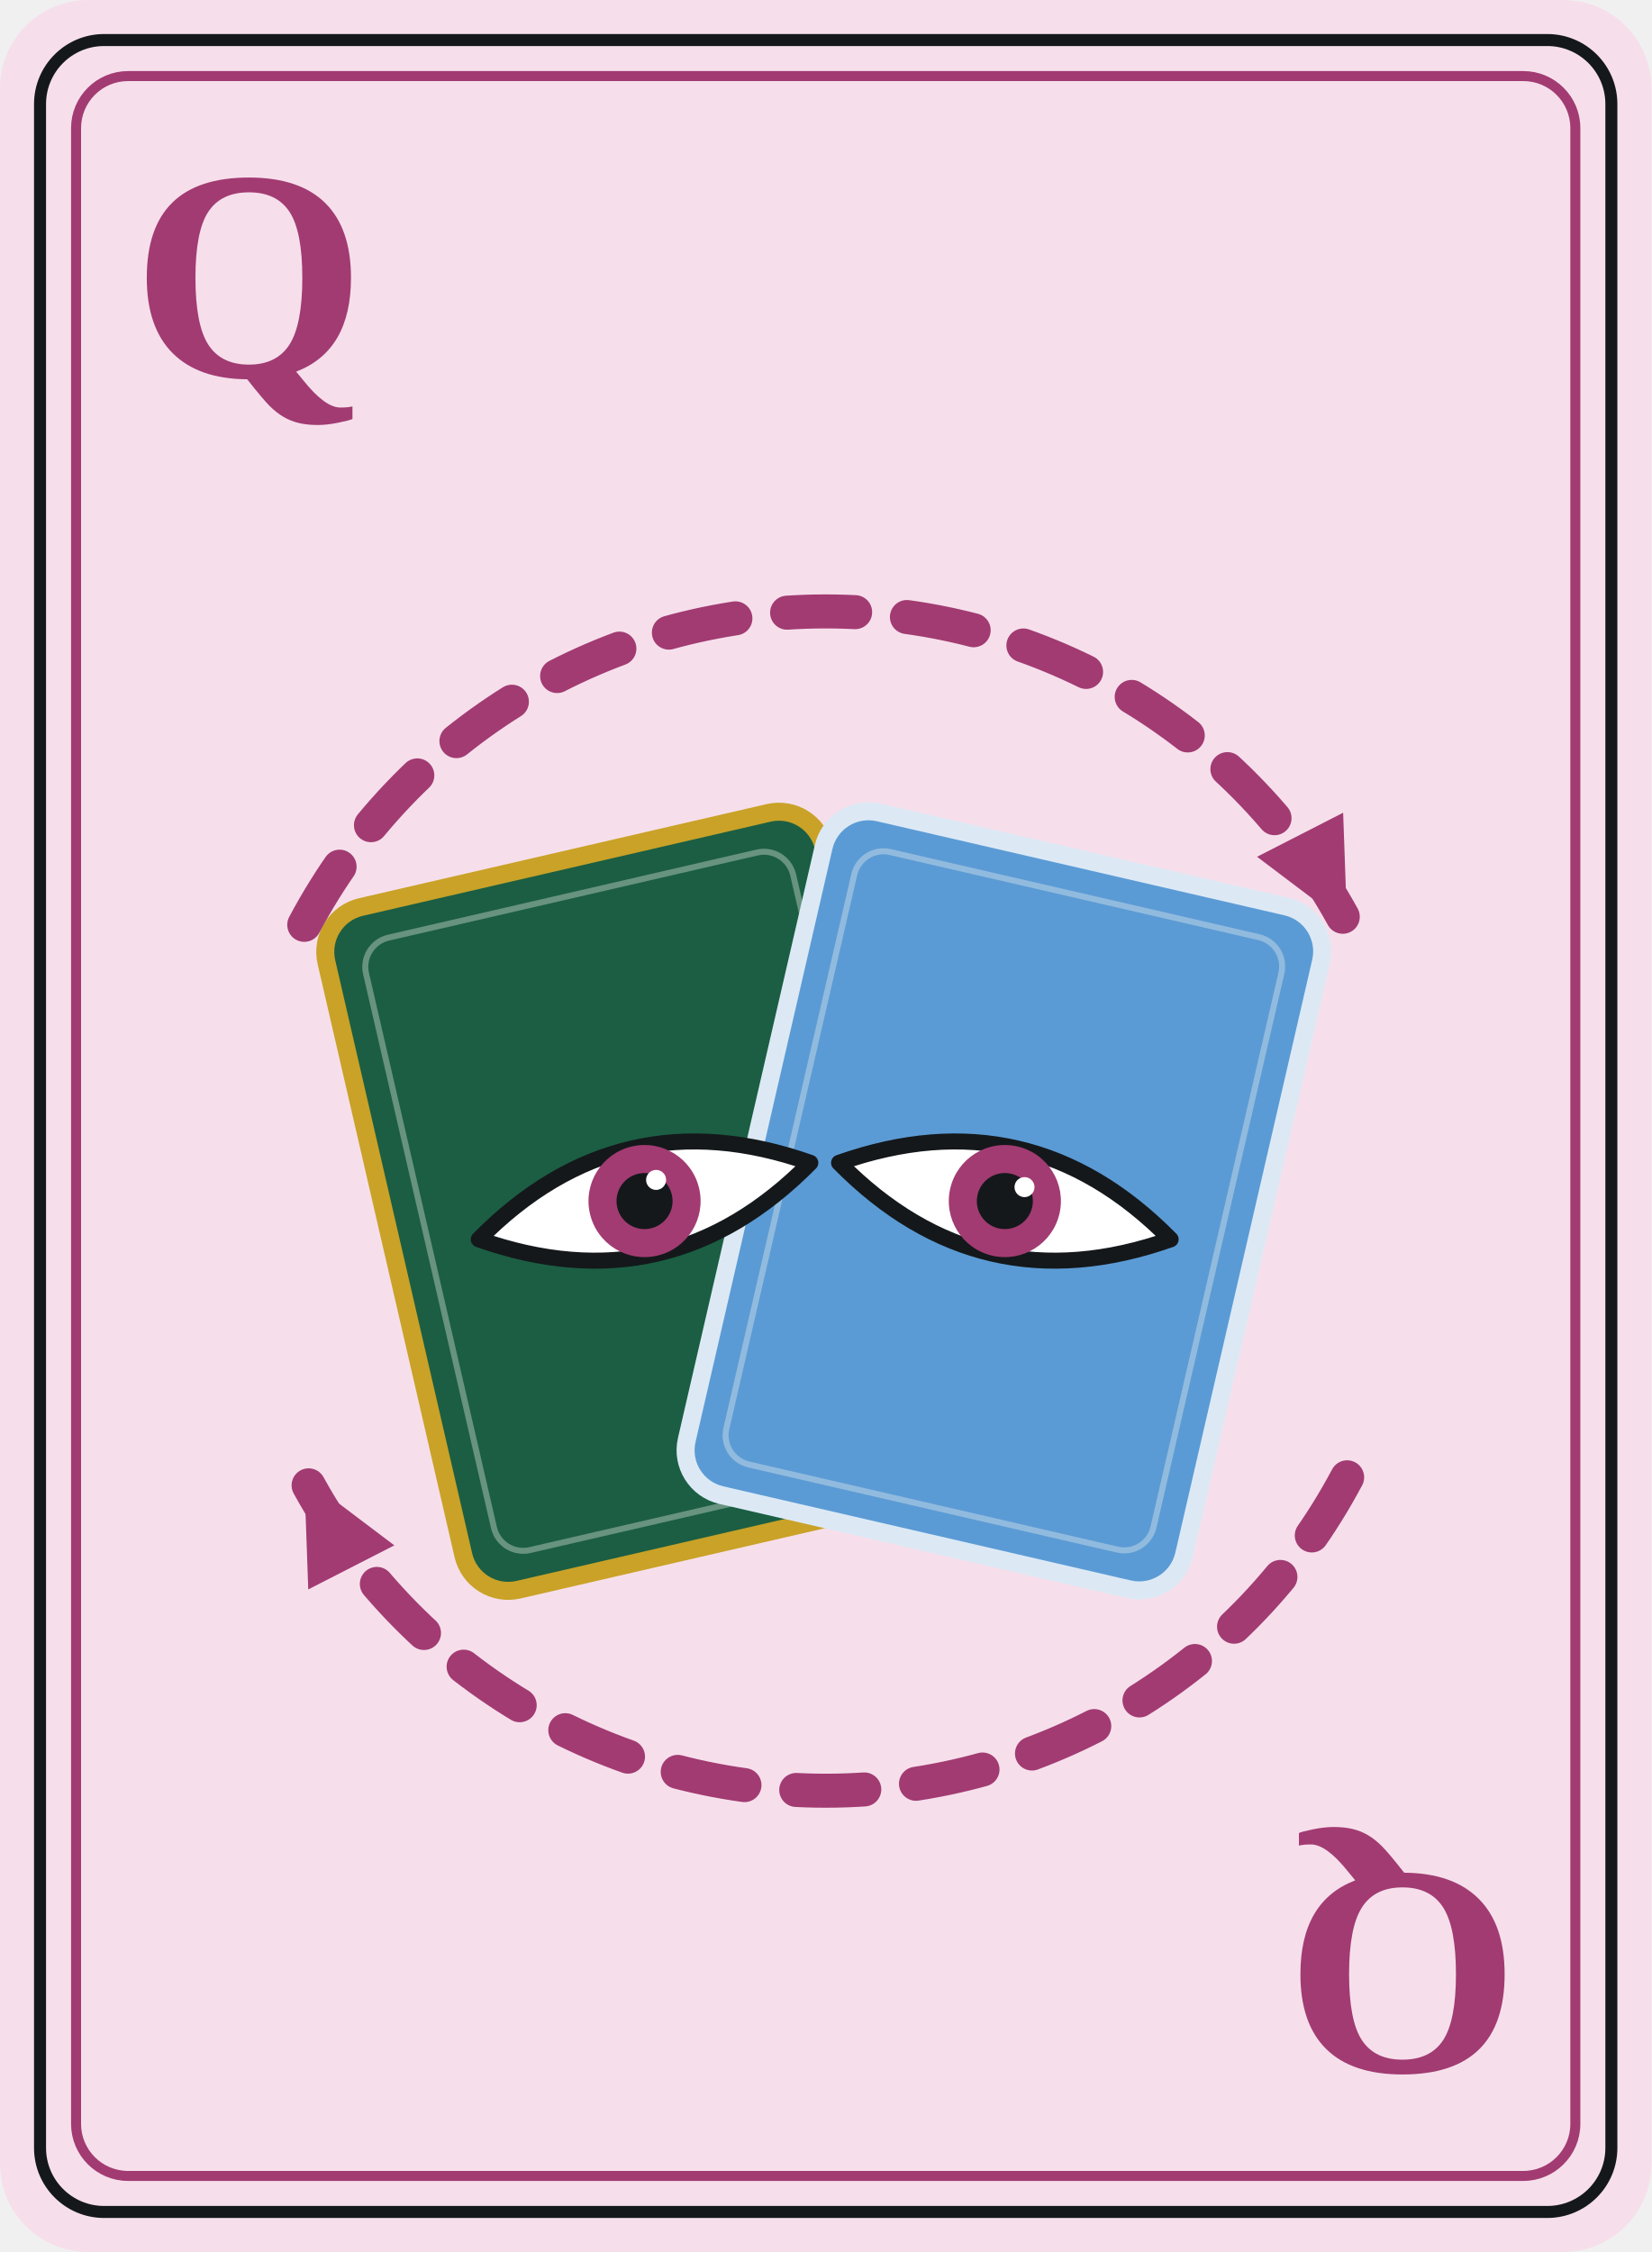
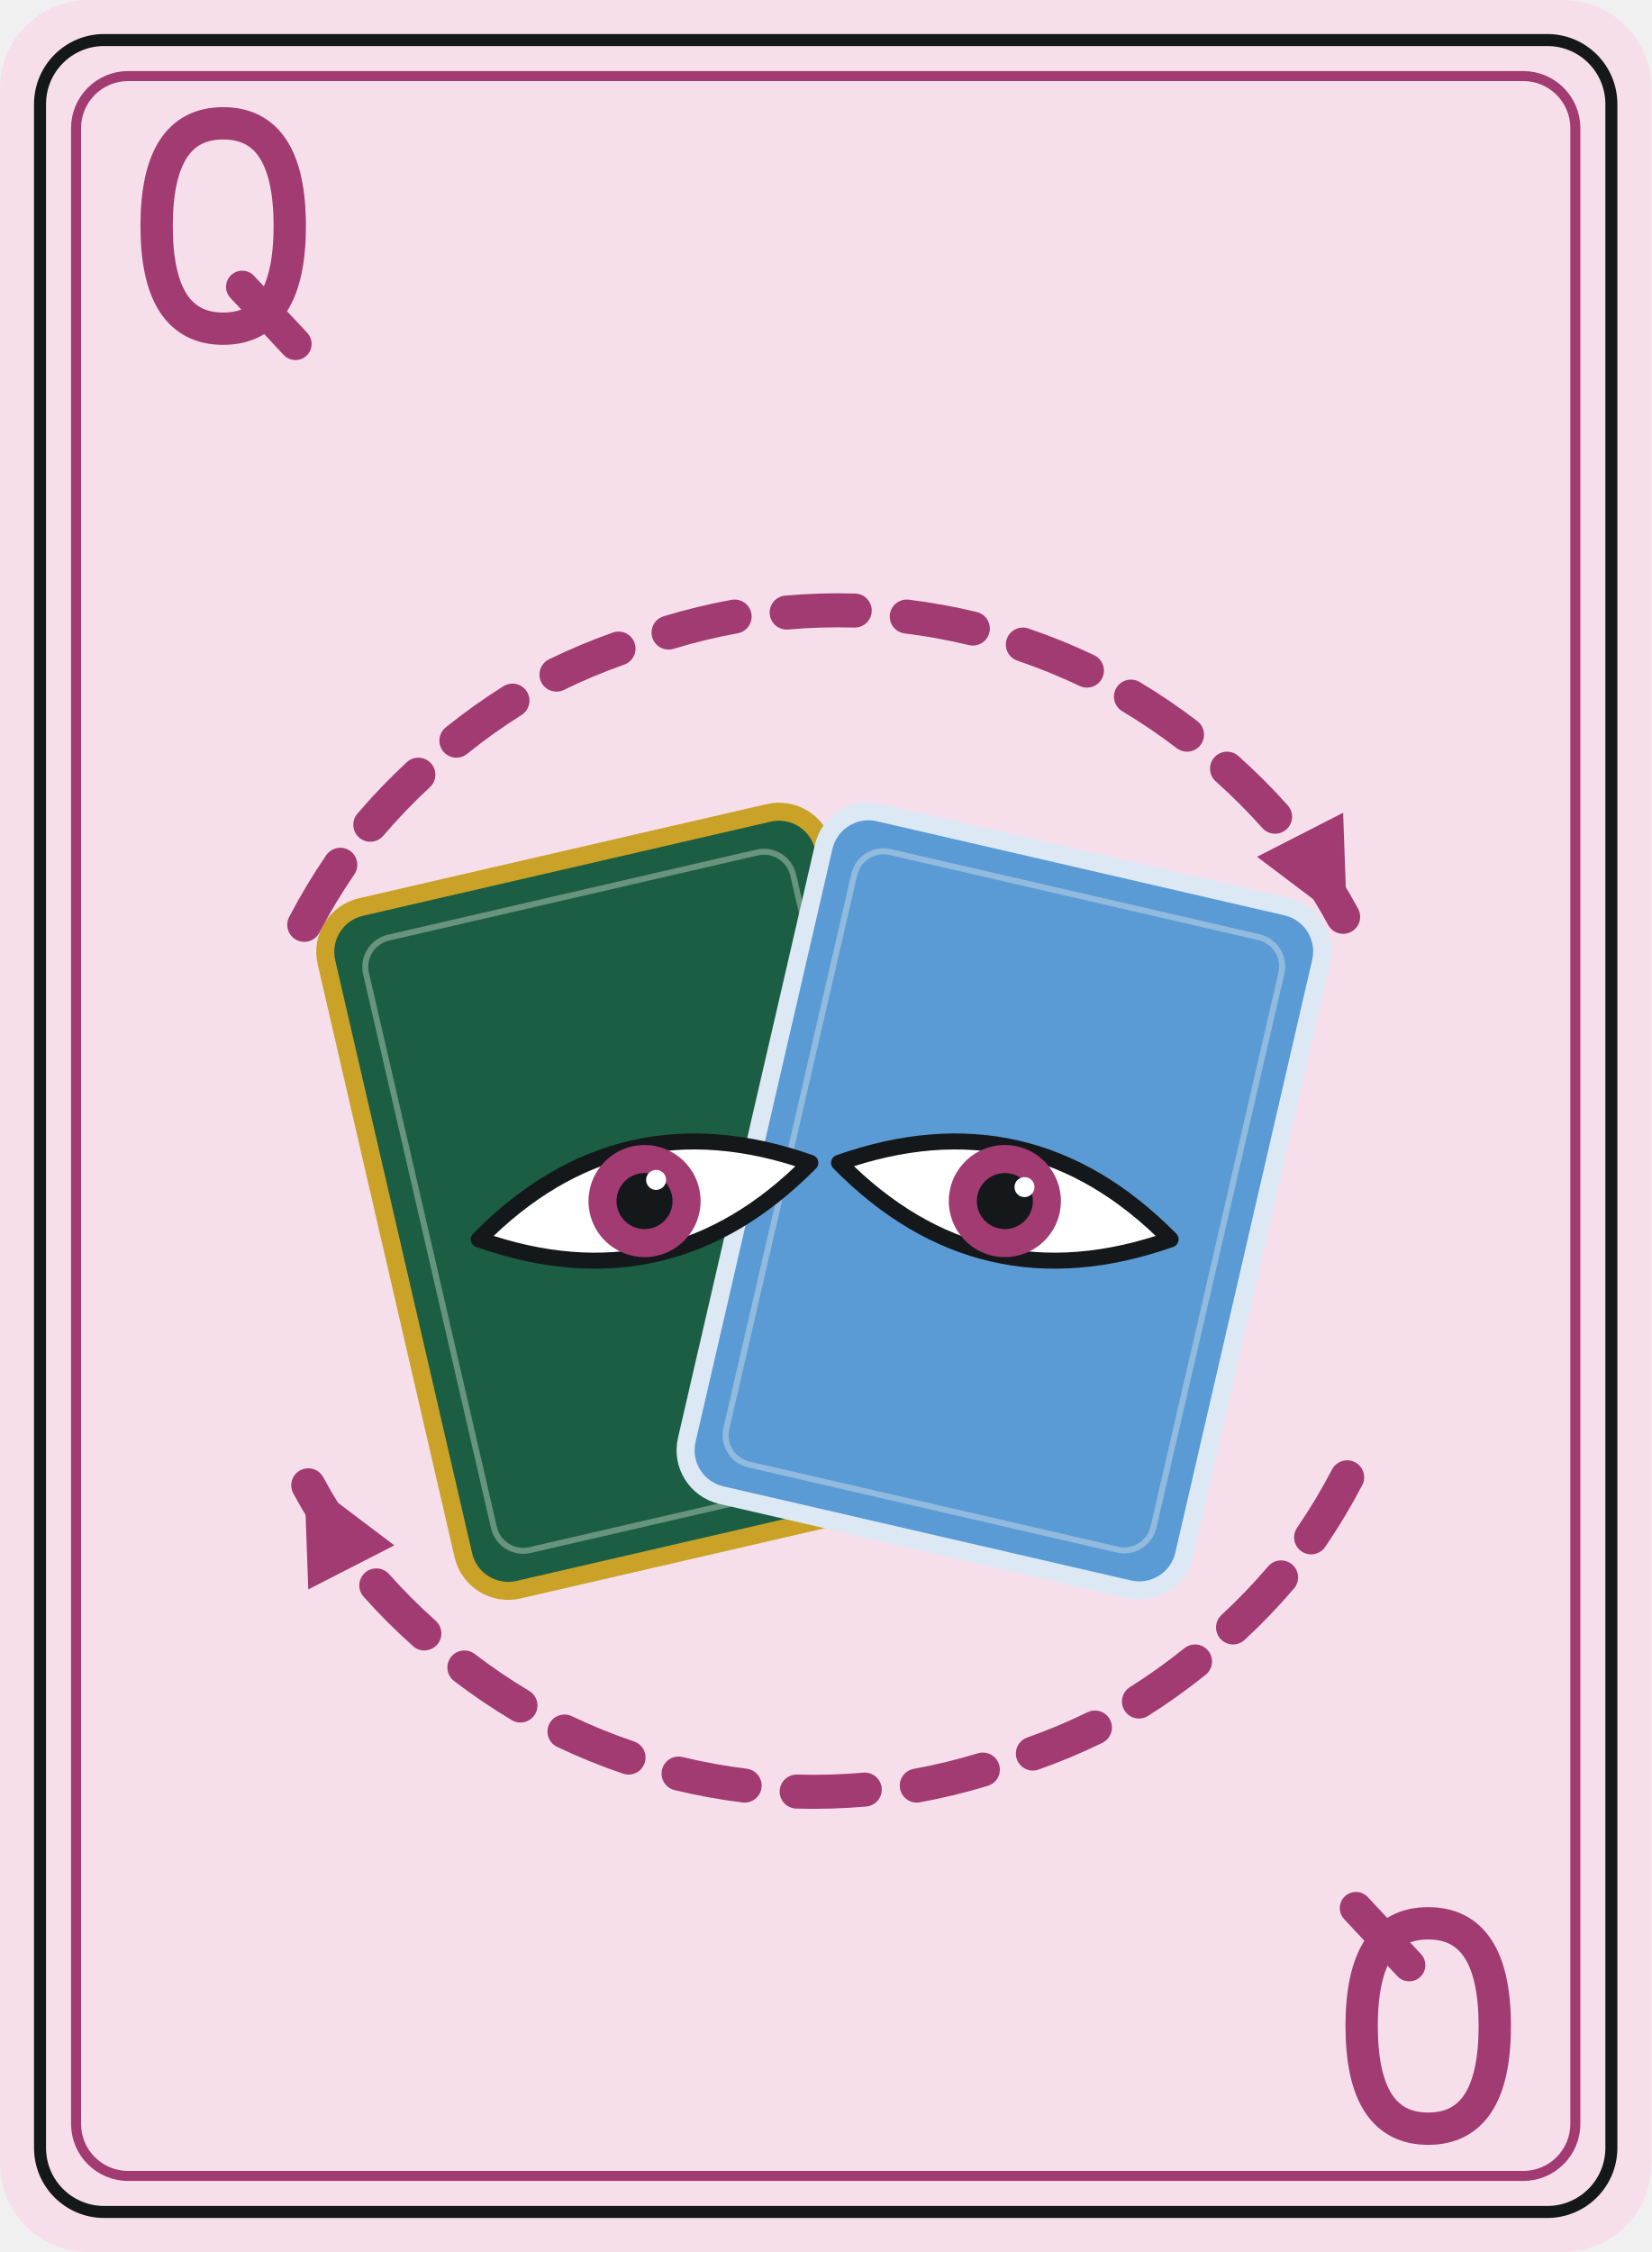
<svg xmlns="http://www.w3.org/2000/svg" viewBox="0 0 825 1125">
  <rect width="825" height="1125" rx="44" fill="#F6DFEB" />
  <rect x="20" y="20" width="785" height="1085" rx="32" fill="none" stroke="#14181B" stroke-width="6" />
  <rect x="38" y="38" width="749" height="1049" rx="26" fill="none" stroke="#A23B72" stroke-width="5" />
-   <text x="66" y="188" font-family="Georgia, 'Times New Roman', serif" font-size="150" font-weight="bold" fill="#A23B72">Q</text>
+   <g transform="translate(64 54) scale(0.95)">
+     <path d="M50 8 Q15 8 15 62 Q15 116 50 116 Q85 116 85 62 Q85 8 50 8" fill="none" stroke="#A23B72" stroke-width="17" stroke-linecap="round" stroke-linejoin="round" />
+     <path d="M60 94 L88 124" fill="none" stroke="#A23B72" stroke-width="17" stroke-linecap="round" stroke-linejoin="round" />
+   </g>
  <g transform="rotate(180 412.5 562.5)">
-     <text x="66" y="188" font-family="Georgia, 'Times New Roman', serif" font-size="150" font-weight="bold" fill="#A23B72">Q</text>
+     <g transform="translate(64 54) scale(0.95)">
+       <path d="M50 8 Q15 8 15 62 Q15 116 50 116 Q85 116 85 62 Q85 8 50 8" fill="none" stroke="#A23B72" stroke-width="17" stroke-linecap="round" stroke-linejoin="round" />
+       <path d="M60 94 L88 124" fill="none" stroke="#A23B72" stroke-width="17" stroke-linecap="round" stroke-linejoin="round" />
+     </g>
  </g>
  <g transform="rotate(-13 322 600)">
    <rect x="194" y="425" width="255" height="350" rx="23" fill="#1B5E43" stroke="#C9A227" stroke-width="9" />
    <rect x="212" y="443" width="219" height="314" rx="15" fill="none" stroke="#F7F5EF" stroke-width="3" opacity="0.35" />
  </g>
  <g transform="rotate(13 502 600)">
    <rect x="374" y="425" width="255" height="350" rx="23" fill="#5B9BD5" stroke="#DCE9F5" stroke-width="9" />
    <rect x="392" y="443" width="219" height="314" rx="15" fill="none" stroke="#F7F5EF" stroke-width="3" opacity="0.35" />
  </g>
  <g transform="rotate(-13 322 600)">
    <path d="M 237.0,600 Q 322,546.0 407.0,600 Q 322,654.0 237.0,600 Z" fill="#FFFFFF" stroke="#14181B" stroke-width="8" stroke-linejoin="round" />
    <circle cx="322" cy="600" r="28" fill="#A23B72" />
    <circle cx="322" cy="600" r="14" fill="#14181B" />
    <circle cx="330" cy="591" r="5" fill="#FFFFFF" />
  </g>
  <g transform="rotate(13 502 600)">
    <path d="M 417.0,600 Q 502,546.0 587.0,600 Q 502,654.0 417.0,600 Z" fill="#FFFFFF" stroke="#14181B" stroke-width="8" stroke-linejoin="round" />
    <circle cx="502" cy="600" r="28" fill="#A23B72" />
    <circle cx="502" cy="600" r="14" fill="#14181B" />
    <circle cx="510" cy="591" r="5" fill="#FFFFFF" />
  </g>
-   <path d="M 152,462 A 295 295 0 0 1 673,462" fill="none" stroke="#A23B72" stroke-width="17" stroke-linecap="round" stroke-dasharray="34 26" />
+   <path d="M 152,462 A 295 295 0 0 1 170,432" fill="none" stroke="#A23B72" stroke-width="17" stroke-linecap="round" />
+   <path d="M 185,412 A 295 295 0 0 1 209,387" fill="none" stroke="#A23B72" stroke-width="17" stroke-linecap="round" />
+   <path d="M 228,370 A 295 295 0 0 1 256,350" fill="none" stroke="#A23B72" stroke-width="17" stroke-linecap="round" />
+   <path d="M 278,337 A 295 295 0 0 1 309,324" fill="none" stroke="#A23B72" stroke-width="17" stroke-linecap="round" />
+   <path d="M 334,316 A 295 295 0 0 1 367,308" fill="none" stroke="#A23B72" stroke-width="17" stroke-linecap="round" />
+   <path d="M 393,306 A 295 295 0 0 1 427,305" fill="none" stroke="#A23B72" stroke-width="17" stroke-linecap="round" />
+   <path d="M 453,308 A 295 295 0 0 1 486,314" fill="none" stroke="#A23B72" stroke-width="17" stroke-linecap="round" />
+   <path d="M 511,322 A 295 295 0 0 1 543,335" fill="none" stroke="#A23B72" stroke-width="17" stroke-linecap="round" />
+   <path d="M 565,348 A 295 295 0 0 1 593,367" fill="none" stroke="#A23B72" stroke-width="17" stroke-linecap="round" />
+   <path d="M 613,384 A 295 295 0 0 1 637,408" fill="none" stroke="#A23B72" stroke-width="17" stroke-linecap="round" />
+   <path d="M 653,429 A 295 295 0 0 1 671,458" fill="none" stroke="#A23B72" stroke-width="17" stroke-linecap="round" />
  <polygon points="673,462 628,428 671,406" fill="#A23B72" />
-   <path d="M 673,738 A 295 295 0 0 1 152,738" fill="none" stroke="#A23B72" stroke-width="17" stroke-linecap="round" stroke-dasharray="34 26" />
+   <path d="M 673,738 A 295 295 0 0 1 655,768" fill="none" stroke="#A23B72" stroke-width="17" stroke-linecap="round" />
+   <path d="M 640,788 A 295 295 0 0 1 616,813" fill="none" stroke="#A23B72" stroke-width="17" stroke-linecap="round" />
+   <path d="M 597,830 A 295 295 0 0 1 569,850" fill="none" stroke="#A23B72" stroke-width="17" stroke-linecap="round" />
+   <path d="M 547,863 A 295 295 0 0 1 516,876" fill="none" stroke="#A23B72" stroke-width="17" stroke-linecap="round" />
+   <path d="M 491,884 A 295 295 0 0 1 458,892" fill="none" stroke="#A23B72" stroke-width="17" stroke-linecap="round" />
+   <path d="M 432,894 A 295 295 0 0 1 398,895" fill="none" stroke="#A23B72" stroke-width="17" stroke-linecap="round" />
+   <path d="M 372,892 A 295 295 0 0 1 339,886" fill="none" stroke="#A23B72" stroke-width="17" stroke-linecap="round" />
+   <path d="M 314,878 A 295 295 0 0 1 282,865" fill="none" stroke="#A23B72" stroke-width="17" stroke-linecap="round" />
+   <path d="M 260,852 A 295 295 0 0 1 232,833" fill="none" stroke="#A23B72" stroke-width="17" stroke-linecap="round" />
+   <path d="M 212,816 A 295 295 0 0 1 188,792" fill="none" stroke="#A23B72" stroke-width="17" stroke-linecap="round" />
+   <path d="M 172,771 A 295 295 0 0 1 154,742" fill="none" stroke="#A23B72" stroke-width="17" stroke-linecap="round" />
  <polygon points="152,738 197,772 154,794" fill="#A23B72" />
</svg>
